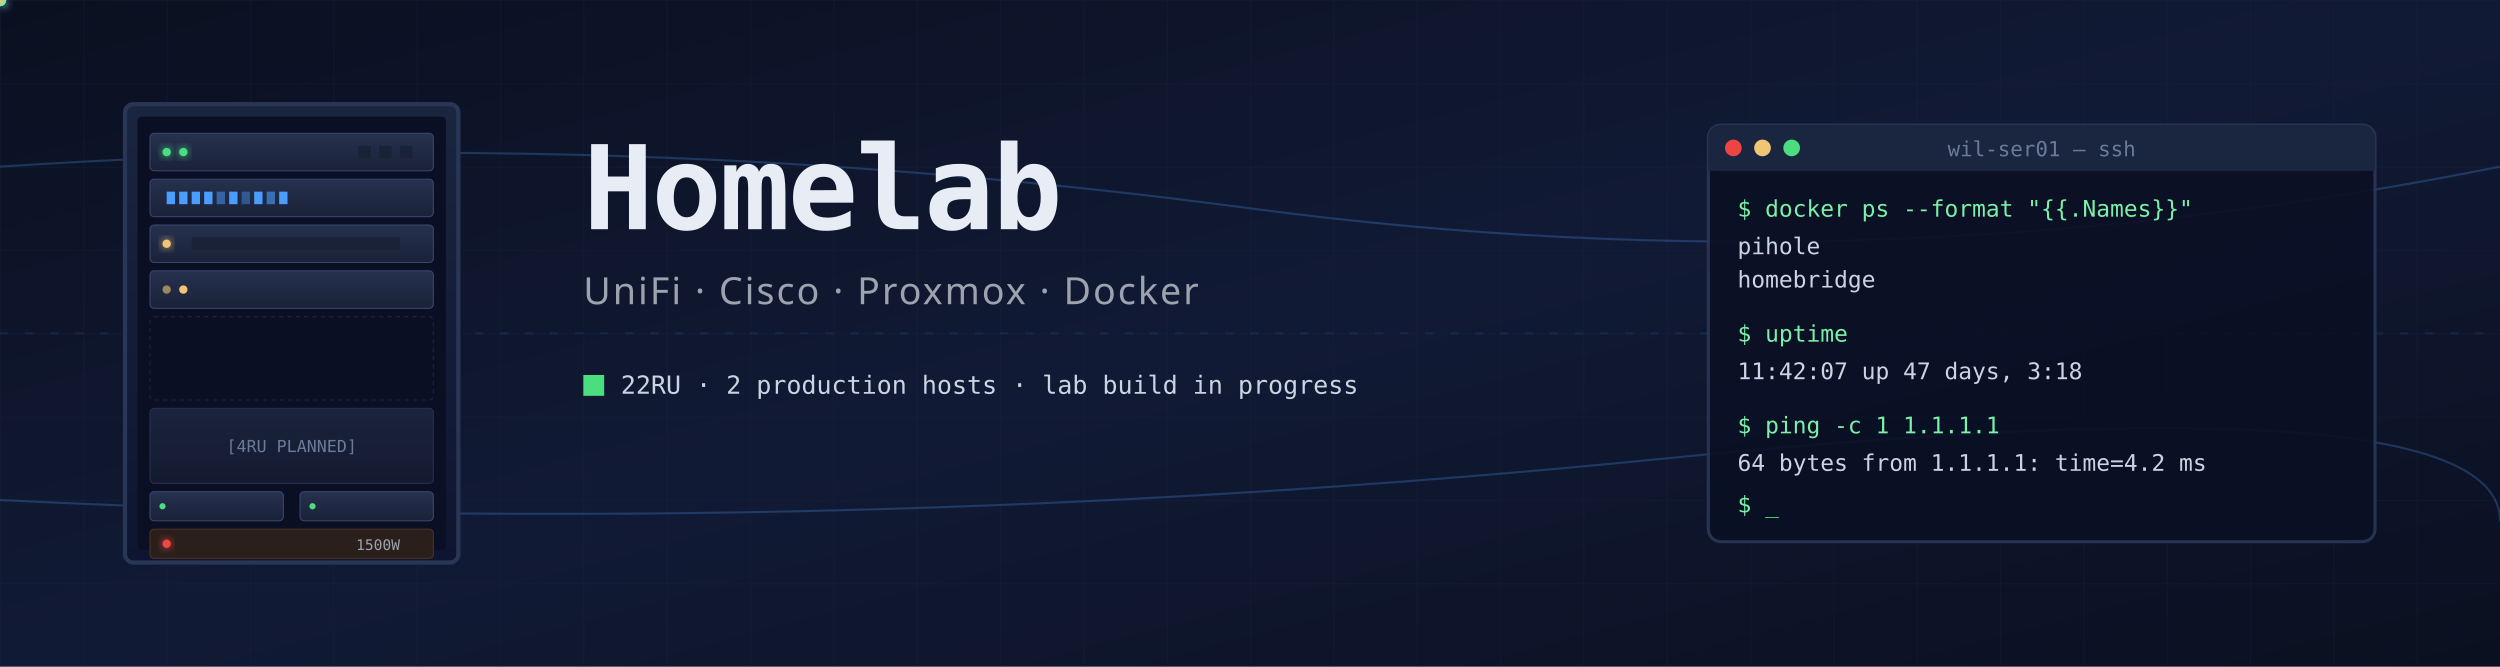
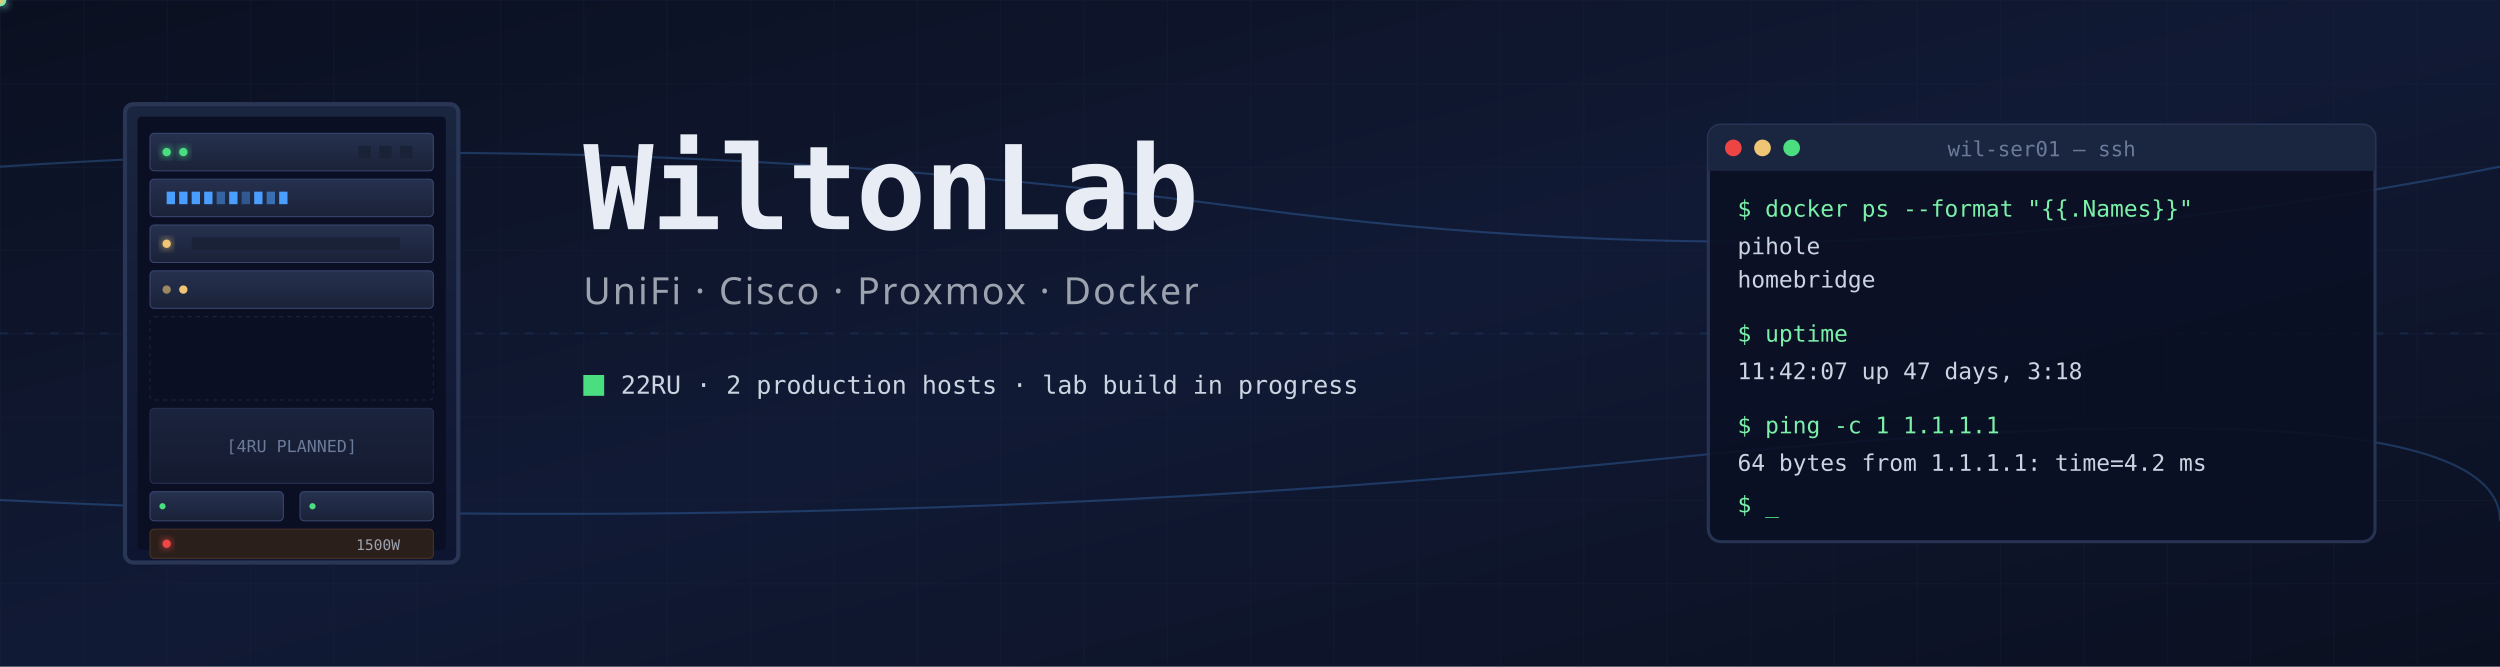
- <svg xmlns="http://www.w3.org/2000/svg" viewBox="0 0 1200 320" width="1200" height="320" role="img" aria-label="Homelab banner">
+ <svg xmlns="http://www.w3.org/2000/svg" viewBox="0 0 1200 320" width="1200" height="320" role="img" aria-label="WiltonLab banner">
  <defs>
    <linearGradient id="bg" x1="0" y1="0" x2="1" y2="1">
      <stop offset="0%" stop-color="#0b1020" />
      <stop offset="50%" stop-color="#111a35" />
      <stop offset="100%" stop-color="#0b1020" />
    </linearGradient>
    <linearGradient id="rackGrad" x1="0" y1="0" x2="0" y2="1">
      <stop offset="0%" stop-color="#1a2540" />
      <stop offset="100%" stop-color="#0e1530" />
    </linearGradient>
    <linearGradient id="unitGrad" x1="0" y1="0" x2="0" y2="1">
      <stop offset="0%" stop-color="#26314f" />
      <stop offset="100%" stop-color="#1a2238" />
    </linearGradient>
    <filter id="glow" x="-50%" y="-50%" width="200%" height="200%">
      <feGaussianBlur stdDeviation="2" result="blur" />
      <feMerge>
        <feMergeNode in="blur" />
        <feMergeNode in="SourceGraphic" />
      </feMerge>
    </filter>
    <pattern id="grid" width="40" height="40" patternUnits="userSpaceOnUse">
      <path d="M 40 0 L 0 0 0 40" fill="none" stroke="#1a2540" stroke-width="0.5" opacity="0.5" />
    </pattern>
  </defs>
  <rect width="1200" height="320" fill="url(#bg)" />
  <rect width="1200" height="320" fill="url(#grid)" />
  <g opacity="0.25" stroke="#4a9eff" stroke-width="1" fill="none">
    <path d="M 0 80 Q 300 60 600 100 T 1200 80" />
    <path d="M 0 240 Q 400 260 800 220 T 1200 250" />
    <path d="M 0 160 L 1200 160" stroke-dasharray="4 8" opacity="0.4" />
  </g>
  <circle r="3" fill="#4a9eff" filter="url(#glow)">
    <animateMotion dur="6s" repeatCount="indefinite" path="M 0 80 Q 300 60 600 100 T 1200 80" />
  </circle>
  <circle r="3" fill="#7af0a8" filter="url(#glow)">
    <animateMotion dur="8s" repeatCount="indefinite" path="M 0 240 Q 400 260 800 220 T 1200 250" />
  </circle>
  <circle r="2" fill="#f0c674" filter="url(#glow)" opacity="0.8">
    <animateMotion dur="5s" repeatCount="indefinite" path="M 1200 80 Q 900 60 600 100 T 0 80" />
  </circle>
  <g transform="translate(60, 50)">
    <rect x="0" y="0" width="160" height="220" rx="4" fill="url(#rackGrad)" stroke="#2a3656" stroke-width="2" />
    <rect x="6" y="6" width="148" height="208" rx="2" fill="#0a0f24" />
    <g transform="translate(12, 14)">
      <rect x="0" y="0" width="136" height="18" rx="2" fill="url(#unitGrad)" stroke="#3a4670" stroke-width="0.5" />
      <circle cx="8" cy="9" r="2" fill="#4ade80" filter="url(#glow)">
        <animate attributeName="opacity" values="1;0.4;1" dur="2s" repeatCount="indefinite" />
      </circle>
      <circle cx="16" cy="9" r="2" fill="#4ade80" filter="url(#glow)">
        <animate attributeName="opacity" values="0.4;1;0.4" dur="2s" repeatCount="indefinite" />
      </circle>
      <rect x="100" y="6" width="6" height="6" fill="#1a2238" />
      <rect x="110" y="6" width="6" height="6" fill="#1a2238" />
      <rect x="120" y="6" width="6" height="6" fill="#1a2238" />
      <rect x="0" y="22" width="136" height="18" rx="2" fill="url(#unitGrad)" stroke="#3a4670" stroke-width="0.5" />
      <g transform="translate(8, 28)">
        <rect width="4" height="6" fill="#4a9eff">
          <animate attributeName="opacity" values="1;0.3;1" dur="1.5s" repeatCount="indefinite" />
        </rect>
        <rect x="6" width="4" height="6" fill="#4a9eff">
          <animate attributeName="opacity" values="0.3;1;0.3" dur="1.2s" repeatCount="indefinite" />
        </rect>
        <rect x="12" width="4" height="6" fill="#4a9eff">
          <animate attributeName="opacity" values="1;0.5;1" dur="2.1s" repeatCount="indefinite" />
        </rect>
        <rect x="18" width="4" height="6" fill="#4a9eff">
          <animate attributeName="opacity" values="0.5;1;0.5" dur="1.8s" repeatCount="indefinite" />
        </rect>
        <rect x="24" width="4" height="6" fill="#4a9eff" opacity="0.5" />
        <rect x="30" width="4" height="6" fill="#4a9eff">
          <animate attributeName="opacity" values="1;0.3;1" dur="1.6s" repeatCount="indefinite" />
        </rect>
        <rect x="36" width="4" height="6" fill="#4a9eff" opacity="0.4" />
        <rect x="42" width="4" height="6" fill="#4a9eff">
          <animate attributeName="opacity" values="0.4;1;0.4" dur="2.3s" repeatCount="indefinite" />
        </rect>
        <rect x="48" width="4" height="6" fill="#4a9eff" opacity="0.6" />
        <rect x="54" width="4" height="6" fill="#4a9eff">
          <animate attributeName="opacity" values="1;0.4;1" dur="1.4s" repeatCount="indefinite" />
        </rect>
      </g>
      <rect x="0" y="44" width="136" height="18" rx="2" fill="url(#unitGrad)" stroke="#3a4670" stroke-width="0.5" />
      <circle cx="8" cy="53" r="2" fill="#f0c674" filter="url(#glow)">
        <animate attributeName="opacity" values="1;0.3;1" dur="3s" repeatCount="indefinite" />
      </circle>
      <rect x="20" y="50" width="100" height="6" fill="#1a2238" />
      <rect x="0" y="66" width="136" height="18" rx="2" fill="url(#unitGrad)" stroke="#3a4670" stroke-width="0.5" />
      <circle cx="8" cy="75" r="2" fill="#f0c674" opacity="0.6" />
      <circle cx="16" cy="75" r="2" fill="#f0c674">
        <animate attributeName="opacity" values="0.6;1;0.6" dur="2.5s" repeatCount="indefinite" />
      </circle>
      <rect x="0" y="88" width="136" height="40" rx="2" fill="#0a0f24" stroke="#1a2540" stroke-width="0.5" stroke-dasharray="2 2" />
      <rect x="0" y="132" width="136" height="36" rx="2" fill="url(#unitGrad)" stroke="#3a4670" stroke-width="0.5" opacity="0.6" />
      <text x="68" y="153" text-anchor="middle" font-family="ui-monospace, monospace" font-size="8" fill="#6b7a99">[4RU PLANNED]</text>
      <rect x="0" y="172" width="64" height="14" rx="2" fill="url(#unitGrad)" stroke="#3a4670" stroke-width="0.5" />
      <circle cx="6" cy="179" r="1.5" fill="#4ade80">
        <animate attributeName="opacity" values="1;0.5;1" dur="1.7s" repeatCount="indefinite" />
      </circle>
      <rect x="72" y="172" width="64" height="14" rx="2" fill="url(#unitGrad)" stroke="#3a4670" stroke-width="0.5" />
      <circle cx="78" cy="179" r="1.5" fill="#4ade80">
        <animate attributeName="opacity" values="0.5;1;0.5" dur="1.9s" repeatCount="indefinite" />
      </circle>
      <rect x="0" y="190" width="136" height="14" rx="2" fill="#2a1f1a" stroke="#4a3326" stroke-width="0.5" />
      <circle cx="8" cy="197" r="2" fill="#ef4444" filter="url(#glow)">
        <animate attributeName="opacity" values="1;0.4;1" dur="2.5s" repeatCount="indefinite" />
      </circle>
      <text x="120" y="200" text-anchor="end" font-family="ui-monospace, monospace" font-size="7" fill="#9ca3af">1500W</text>
    </g>
  </g>
  <g transform="translate(280, 110)">
    <text x="0" y="0" font-family="ui-monospace, 'SF Mono', Menlo, monospace" font-size="56" font-weight="700" fill="#e8ecf5" letter-spacing="-1">
-       Homelab
+       WiltonLab
    </text>
    <text x="0" y="36" font-family="ui-sans-serif, system-ui, sans-serif" font-size="18" fill="#9ca3af" letter-spacing="1">
      UniFi · Cisco · Proxmox · Docker
    </text>
    <g transform="translate(0, 70)">
      <rect x="0" y="0" width="10" height="10" fill="#4ade80">
        <animate attributeName="opacity" values="1;0.3;1" dur="2s" repeatCount="indefinite" />
      </rect>
      <text x="18" y="9" font-family="ui-monospace, monospace" font-size="12" fill="#cbd5e1">
        22RU · 2 production hosts · lab build in progress
      </text>
    </g>
  </g>
  <g transform="translate(820, 60)">
    <rect x="0" y="0" width="320" height="200" rx="6" fill="#0a0f24" stroke="#2a3656" stroke-width="1.5" opacity="0.9" />
    <rect x="0" y="0" width="320" height="22" rx="6" fill="#1a2540" />
    <rect x="0" y="16" width="320" height="6" fill="#1a2540" />
    <circle cx="12" cy="11" r="4" fill="#ef4444" />
    <circle cx="26" cy="11" r="4" fill="#f0c674" />
    <circle cx="40" cy="11" r="4" fill="#4ade80" />
    <text x="160" y="15" text-anchor="middle" font-family="ui-monospace, monospace" font-size="10" fill="#6b7a99">wil-ser01 — ssh</text>
    <g font-family="ui-monospace, 'SF Mono', Menlo, monospace" font-size="11" fill="#7af0a8">
      <text x="14" y="44">$ docker ps --format "{{.Names}}"</text>
      <text x="14" y="62" fill="#cbd5e1">pihole</text>
      <text x="14" y="78" fill="#cbd5e1">homebridge</text>
      <text x="14" y="104">$ uptime</text>
      <text x="14" y="122" fill="#cbd5e1"> 11:42:07 up 47 days,  3:18</text>
      <text x="14" y="148">$ ping -c 1 1.1.1.1</text>
      <text x="14" y="166" fill="#cbd5e1">64 bytes from 1.1.1.1: time=4.2 ms</text>
      <text x="14" y="186">$ <tspan fill="#4ade80">_<animate attributeName="opacity" values="1;0;1" dur="1s" repeatCount="indefinite" />
        </tspan>
      </text>
    </g>
  </g>
</svg>
